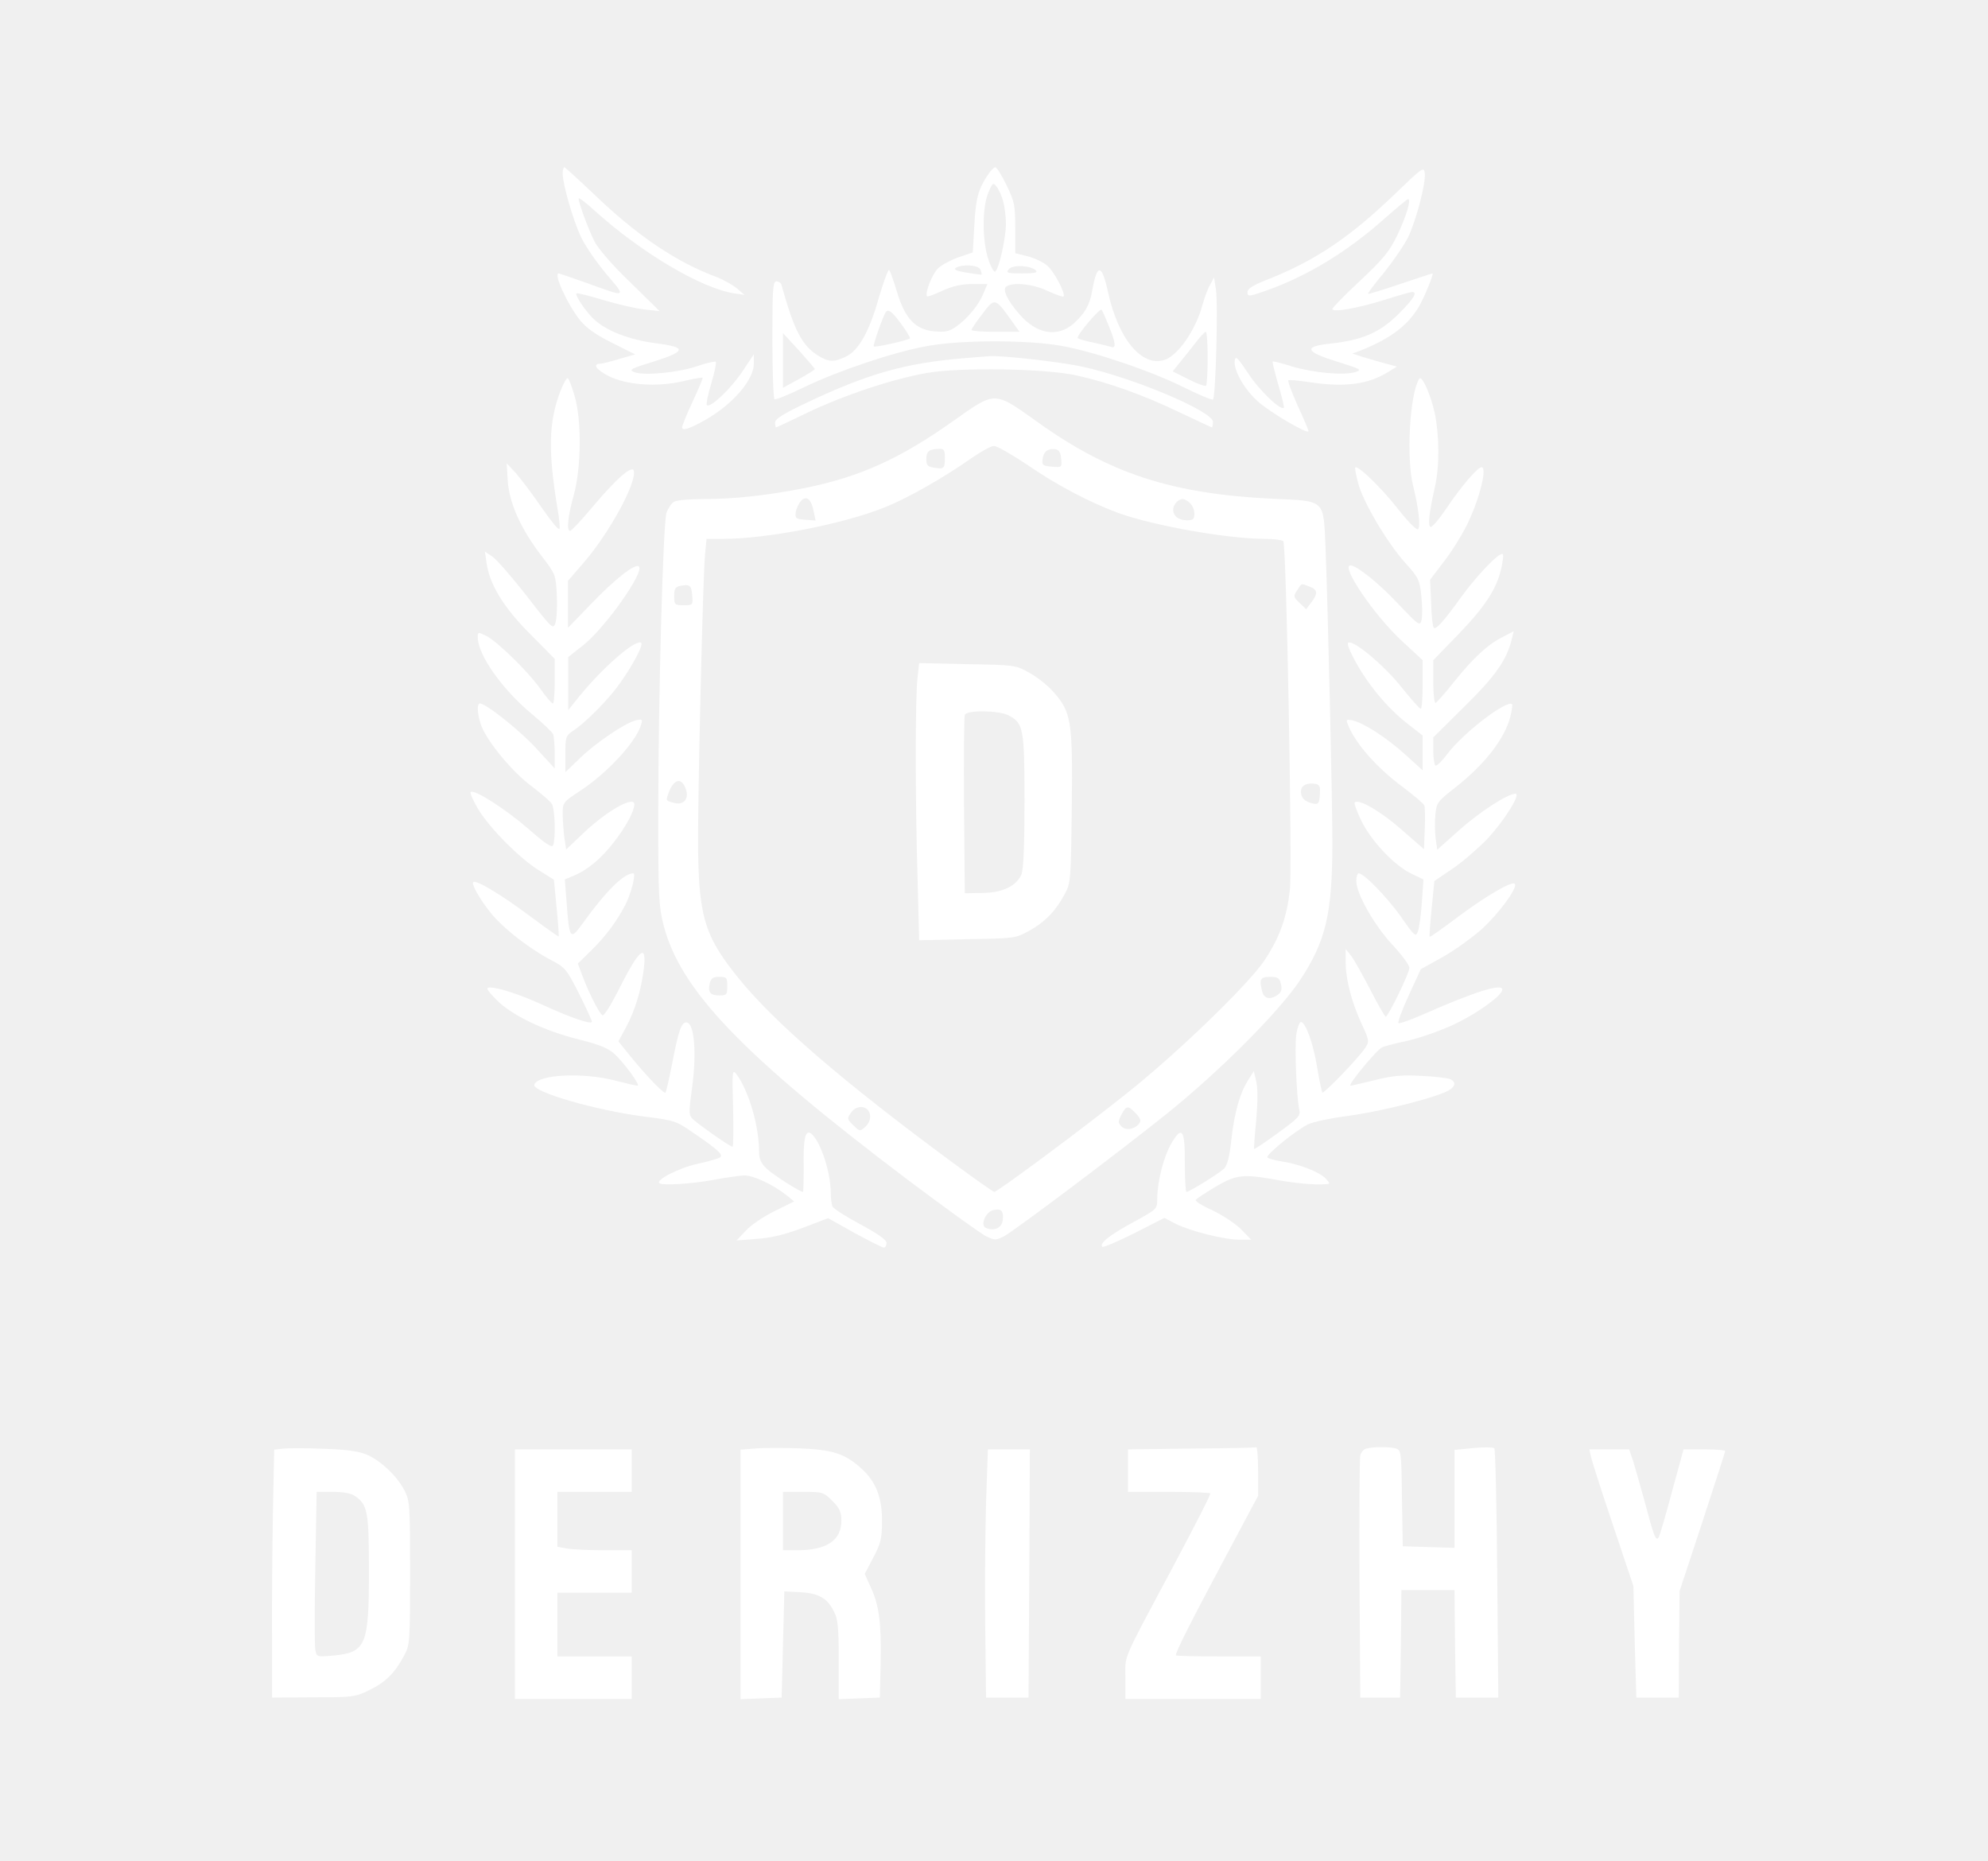
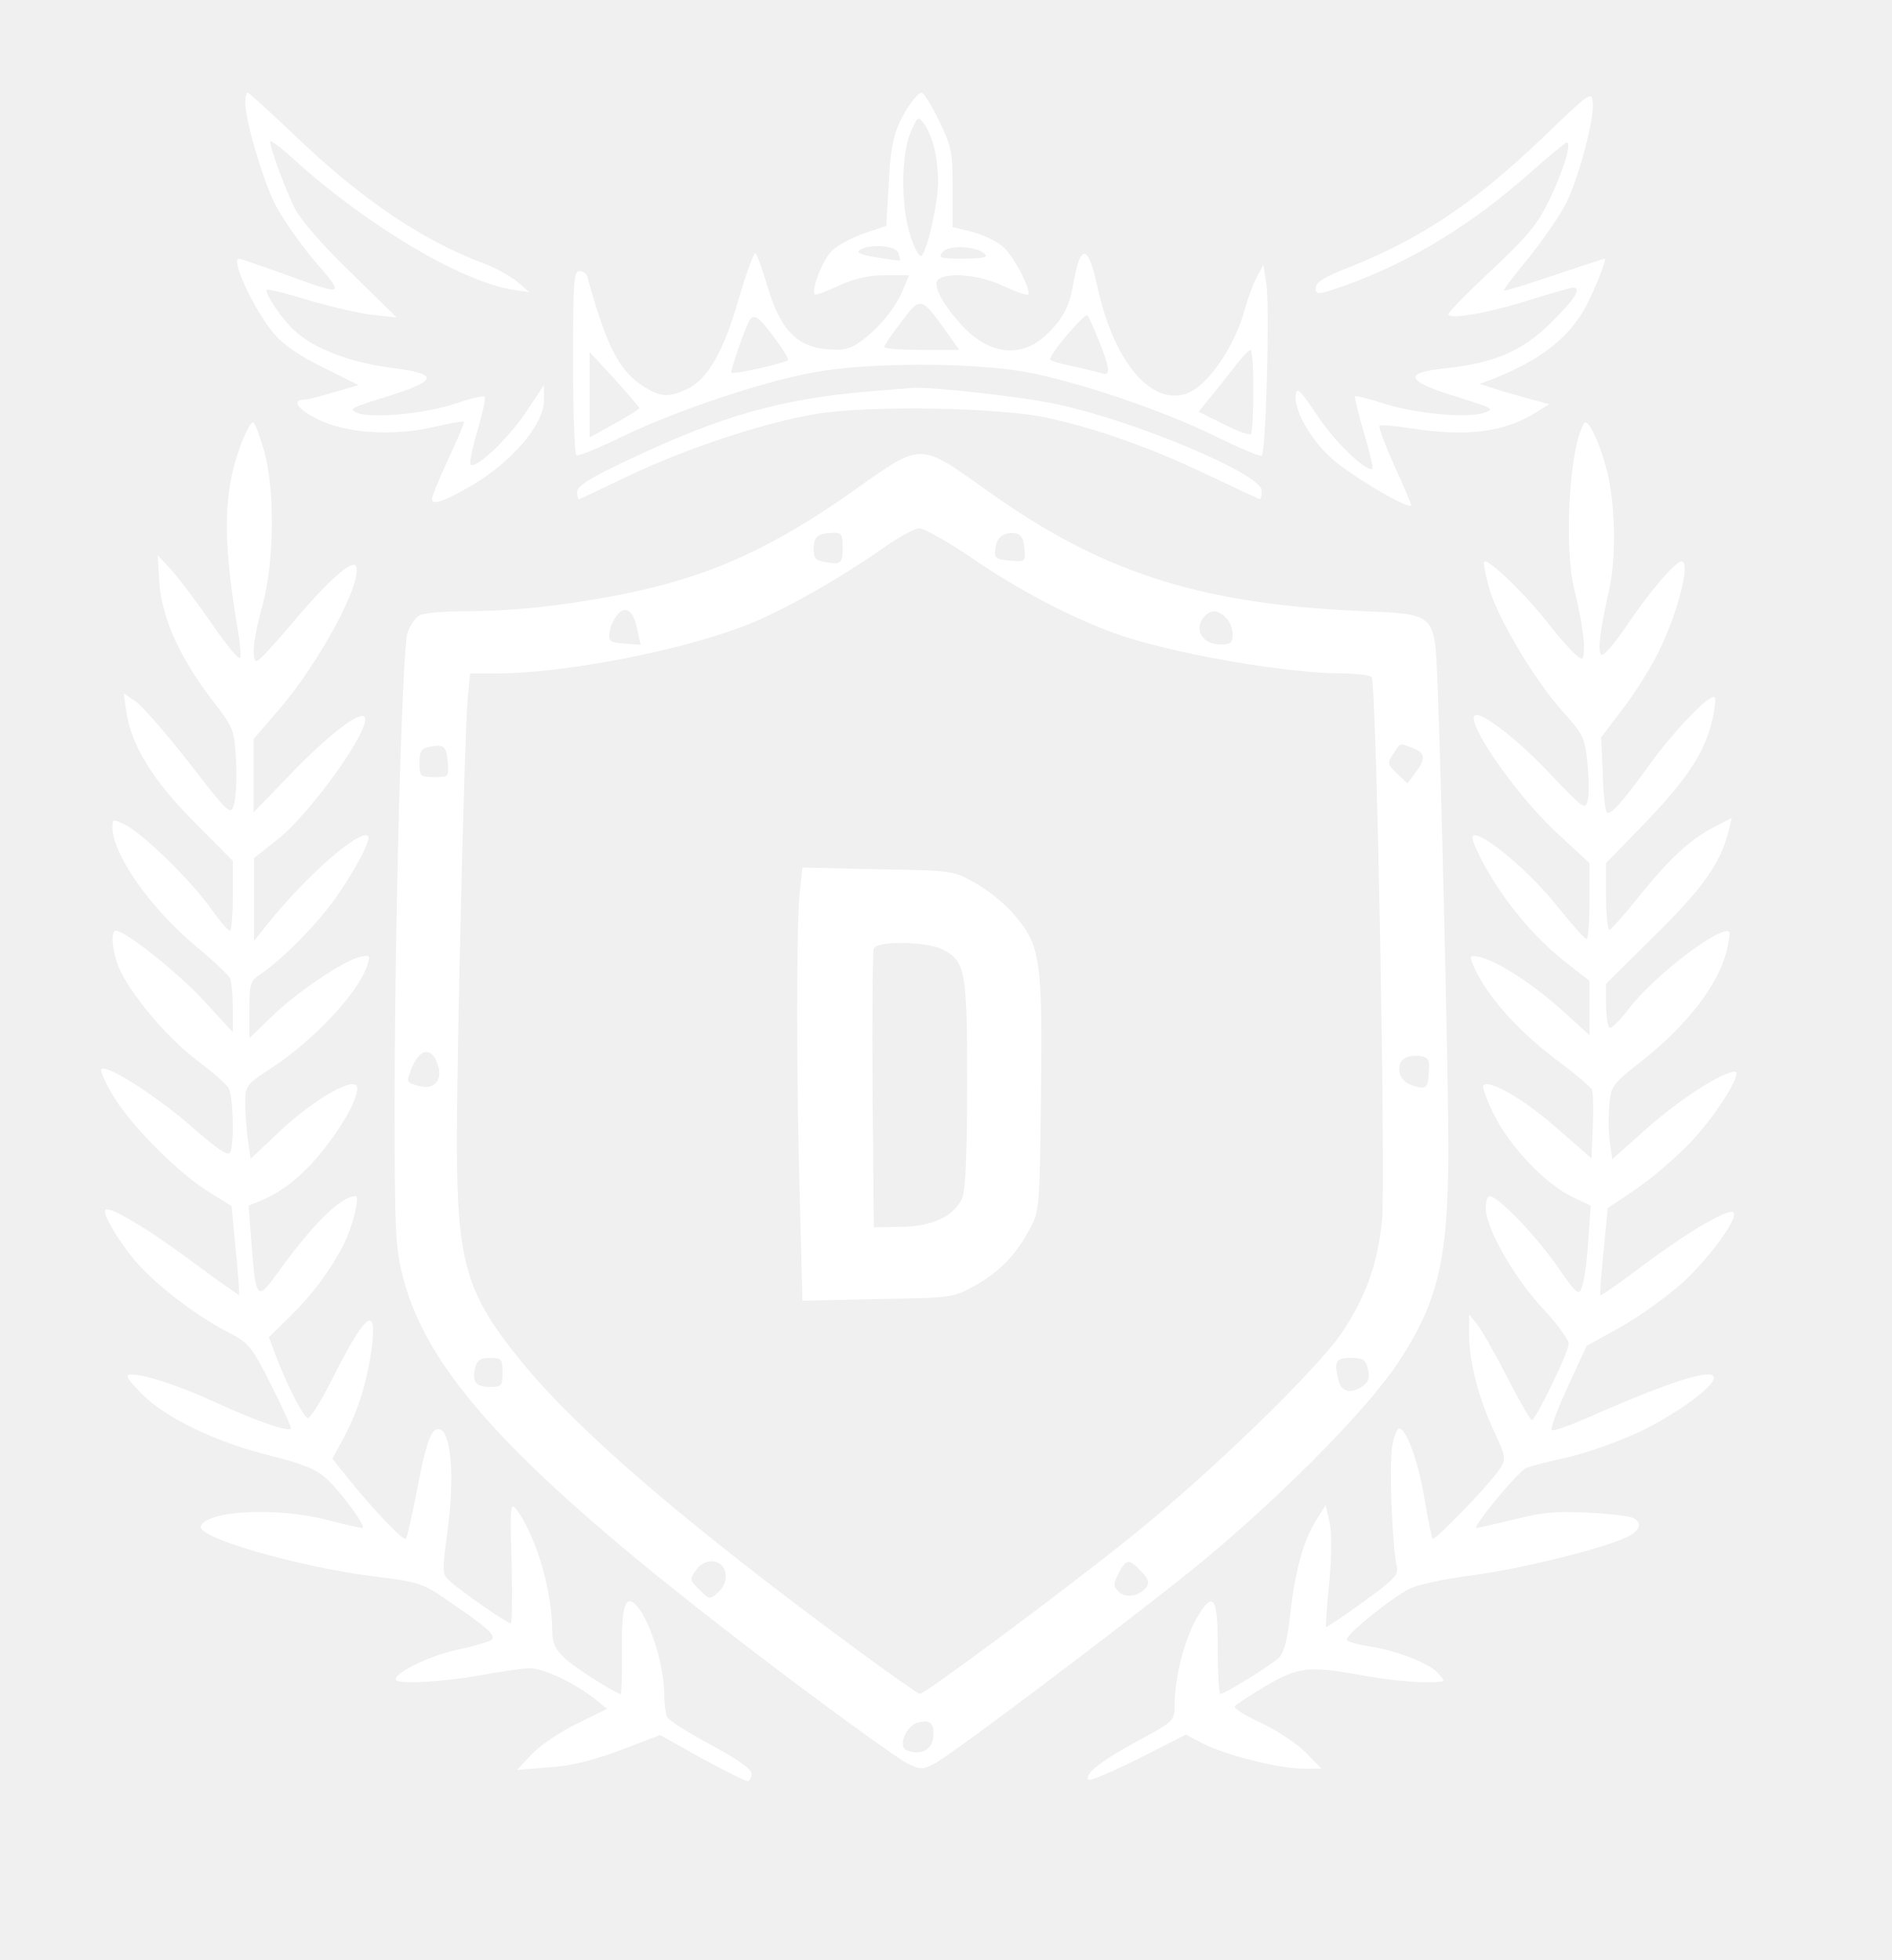
- <svg xmlns="http://www.w3.org/2000/svg" version="1.0" width="749pt" height="701pt" viewBox="0 0 749 701" preserveAspectRatio="xMidYMid meet">
-   <g transform="translate(0,701) scale(0.1,-0.1)" fill="#FFF" stroke="none">
+ <svg xmlns="http://www.w3.org/2000/svg" preserveAspectRatio="xMidYMid meet" viewBox="152.886 40.658 455.852 472.474" version="1.0" style="max-height: 500px" width="455.852" height="472.474">
+   <g stroke="none" fill="#FFF" transform="translate(0,701) scale(0.1,-0.1)">
    <path d="M2120 6357 c0 -42 39 -176 69 -240 16 -34 60 -97 96 -140 77 -90 79 -89 -83 -30 -51 18 -95 33 -97 33 -21 0 34 -119 81 -177 24 -30 61 -55 121 -85 l86 -43 -59 -17 c-33 -10 -64 -18 -71 -18 -32 0 -18 -22 29 -46 69 -35 182 -43 282 -20 38 9 71 15 73 13 2 -2 -15 -42 -37 -89 -22 -47 -40 -91 -40 -98 0 -15 30 -5 94 32 99 58 176 148 176 207 l0 36 -44 -66 c-43 -64 -121 -138 -133 -125 -3 3 4 40 17 82 12 41 20 78 17 81 -3 3 -34 -4 -69 -16 -73 -25 -202 -37 -238 -23 -22 9 -15 13 70 39 127 40 129 55 10 70 -99 13 -187 47 -233 91 -31 29 -72 91 -65 97 2 2 49 -9 103 -26 55 -16 124 -32 155 -35 l55 -6 -111 109 c-65 62 -121 127 -134 153 -23 45 -60 146 -60 162 0 6 28 -16 62 -47 173 -156 398 -290 523 -310 l40 -6 -29 25 c-16 13 -50 32 -75 42 -153 56 -303 158 -466 315 -57 54 -106 99 -109 99 -3 0 -6 -11 -6 -23z" />
    <path d="M3723 6353 c-37 -55 -47 -90 -52 -191 l-6 -103 -53 -18 c-29 -10 -64 -29 -77 -41 -23 -22 -52 -96 -42 -106 2 -3 28 7 58 21 38 17 71 25 112 25 l57 0 -15 -36 c-18 -44 -59 -93 -102 -124 -27 -19 -42 -22 -85 -18 -70 7 -109 49 -139 150 -12 40 -25 77 -29 81 -3 4 -21 -43 -39 -105 -36 -128 -76 -199 -125 -222 -44 -21 -64 -20 -103 4 -61 37 -92 97 -139 268 -2 6 -10 12 -19 12 -13 0 -15 -29 -15 -219 0 -121 4 -222 8 -225 5 -3 55 18 113 46 129 62 334 131 460 154 128 24 380 24 509 1 126 -23 338 -95 462 -157 55 -27 104 -48 108 -45 10 6 20 361 11 415 l-7 45 -16 -30 c-9 -16 -21 -50 -28 -75 -25 -93 -92 -190 -143 -206 -86 -27 -174 79 -213 258 -23 105 -41 106 -59 3 -9 -54 -28 -86 -70 -124 -61 -53 -139 -40 -203 34 -47 53 -67 96 -50 106 26 17 101 9 155 -17 30 -14 57 -23 60 -21 9 9 -34 92 -60 115 -14 13 -47 29 -73 36 l-49 12 0 95 c0 87 -3 100 -33 162 -18 37 -37 67 -42 67 -5 0 -17 -12 -27 -27z m57 -103 c5 -19 10 -57 10 -84 0 -50 -25 -165 -40 -179 -4 -5 -16 15 -26 45 -24 71 -24 198 0 253 16 38 18 39 32 20 8 -10 19 -35 24 -55z m-86 -256 c4 -9 5 -18 4 -19 -2 0 -27 3 -57 8 -37 6 -50 12 -40 18 25 15 86 11 93 -7z m209 -3 c8 -8 -7 -11 -52 -11 -57 0 -62 2 -50 16 15 18 83 14 102 -5z m-94 -186 l32 -45 -90 0 c-50 0 -91 3 -91 7 0 3 18 31 41 60 46 62 48 62 108 -22z m369 -24 c25 -61 28 -85 9 -78 -7 2 -38 10 -70 17 -31 6 -57 14 -57 17 0 15 84 113 90 106 4 -4 16 -32 28 -62z m-783 9 c21 -28 36 -53 33 -55 -7 -7 -132 -35 -136 -30 -4 3 33 109 44 127 10 16 23 7 59 -42z m1155 -128 c0 -54 -3 -101 -6 -105 -4 -3 -33 7 -66 24 l-60 30 26 32 c15 18 41 51 59 74 17 23 35 42 40 43 4 0 7 -44 7 -98z m-1480 -42 c0 -3 -27 -20 -60 -38 l-60 -33 0 103 0 103 60 -65 c32 -36 59 -67 60 -70z" />
    <path d="M5250 6274 c-165 -158 -294 -245 -467 -314 -62 -24 -83 -37 -83 -51 0 -17 5 -17 73 7 158 57 303 146 444 271 45 40 85 73 88 73 13 0 -7 -66 -41 -137 -29 -60 -51 -87 -139 -170 -58 -54 -105 -102 -105 -107 0 -14 98 3 198 35 51 16 97 29 102 29 22 0 7 -25 -52 -84 -71 -70 -137 -98 -261 -111 -98 -11 -88 -31 33 -68 89 -28 93 -30 65 -39 -43 -13 -160 -2 -239 22 -37 12 -69 20 -71 18 -2 -2 8 -41 21 -87 14 -46 23 -85 21 -87 -12 -12 -94 67 -134 129 -40 60 -48 68 -51 49 -5 -36 35 -108 88 -155 46 -41 190 -126 190 -111 0 3 -18 47 -41 96 -22 50 -38 92 -35 95 2 3 36 0 75 -6 135 -21 223 -10 300 37 l34 21 -59 16 c-32 9 -70 20 -84 25 l-25 8 30 11 c113 45 178 94 221 166 21 36 57 125 51 125 -2 0 -56 -18 -122 -40 -65 -22 -120 -39 -121 -37 -2 2 26 39 62 82 35 44 76 104 90 133 31 66 66 202 62 239 -3 27 -8 23 -118 -83z" />
    <path d="M3625 5660 c-214 -18 -357 -59 -577 -163 -96 -45 -128 -65 -128 -79 0 -10 2 -18 4 -18 2 0 55 25 117 55 138 66 320 127 451 150 125 22 452 17 567 -10 121 -27 248 -73 380 -136 68 -32 125 -59 127 -59 2 0 4 9 4 21 0 39 -302 167 -494 208 -82 18 -314 44 -351 39 -5 0 -50 -4 -100 -8z" />
    <path d="M2110 5533 c-43 -115 -45 -223 -10 -436 7 -37 10 -73 8 -79 -3 -7 -32 29 -66 78 -34 50 -78 108 -97 130 l-36 39 4 -67 c6 -84 50 -182 128 -283 53 -69 53 -71 57 -150 2 -44 -1 -91 -6 -104 -8 -23 -15 -16 -109 106 -56 71 -114 138 -129 147 l-27 18 6 -42 c11 -81 64 -168 164 -268 l93 -94 0 -84 c0 -46 -3 -84 -7 -84 -5 0 -26 25 -47 55 -49 68 -160 176 -203 199 -33 16 -33 16 -33 -6 1 -66 93 -196 204 -288 41 -34 77 -68 80 -76 3 -9 6 -41 6 -72 l0 -57 -67 73 c-59 66 -192 172 -215 172 -13 0 -9 -48 7 -88 27 -64 118 -172 188 -224 37 -28 72 -58 77 -68 11 -20 14 -129 4 -154 -4 -11 -28 4 -96 64 -86 74 -203 149 -215 136 -3 -3 9 -31 28 -63 42 -71 157 -187 230 -232 l56 -35 10 -105 c6 -58 9 -107 8 -109 -1 -1 -51 34 -110 78 -104 78 -202 137 -212 127 -8 -8 28 -70 70 -121 48 -57 145 -132 222 -172 54 -28 59 -34 106 -126 27 -54 49 -102 49 -107 0 -12 -80 15 -182 62 -82 38 -169 67 -202 67 -17 0 -13 -8 24 -46 58 -59 179 -117 312 -150 80 -20 110 -33 135 -56 39 -37 97 -118 85 -118 -5 0 -44 9 -87 20 -121 31 -290 22 -302 -16 -9 -27 229 -96 412 -120 115 -14 123 -17 185 -60 91 -62 115 -83 104 -93 -5 -5 -43 -16 -85 -25 -69 -15 -158 -60 -145 -73 10 -10 120 -3 203 12 46 9 98 16 116 17 34 1 109 -34 161 -75 l28 -23 -73 -36 c-41 -20 -90 -53 -109 -74 l-35 -37 75 6 c53 3 106 16 173 41 l97 37 100 -56 c55 -30 105 -55 110 -55 6 0 10 8 10 18 0 11 -32 34 -99 70 -54 29 -102 59 -105 68 -3 9 -6 31 -6 49 0 79 -38 194 -73 224 -23 18 -31 -17 -29 -126 0 -51 -1 -93 -3 -93 -11 0 -114 65 -137 88 -20 19 -28 36 -28 61 0 99 -38 229 -85 294 -16 21 -17 13 -13 -125 2 -82 1 -148 -2 -148 -9 0 -119 77 -146 101 -20 18 -20 21 -6 126 17 127 8 236 -20 241 -20 4 -32 -29 -57 -162 -11 -54 -21 -100 -24 -102 -6 -6 -78 70 -136 142 l-41 51 29 54 c34 63 57 140 67 222 11 98 -19 71 -100 -91 -26 -51 -51 -90 -56 -87 -13 8 -51 84 -75 147 l-18 48 51 50 c55 54 97 111 130 175 21 43 39 115 28 115 -36 0 -104 -68 -191 -189 -46 -64 -50 -60 -60 76 l-7 90 31 13 c54 22 107 66 155 129 44 56 76 116 76 141 0 33 -99 -22 -184 -101 l-73 -69 -7 47 c-3 25 -6 65 -6 88 0 41 2 44 63 84 102 66 213 185 232 250 7 22 5 23 -21 17 -41 -11 -152 -86 -211 -144 l-53 -51 0 68 c0 64 2 70 28 87 48 32 133 117 177 179 49 69 89 144 81 153 -19 18 -150 -96 -243 -213 l-32 -40 0 100 0 100 56 44 c83 66 232 276 210 297 -13 13 -92 -49 -179 -140 l-88 -91 0 88 0 89 63 73 c94 110 195 295 185 341 -5 24 -65 -28 -155 -135 -42 -50 -80 -91 -85 -91 -14 0 -9 54 14 136 28 104 30 279 3 372 -10 34 -21 65 -26 67 -4 3 -17 -21 -29 -52z" />
    <path d="M5347 5583 c-36 -58 -49 -300 -23 -403 21 -83 29 -157 18 -164 -6 -3 -40 32 -76 78 -60 77 -151 165 -160 155 -2 -2 3 -29 11 -59 18 -70 108 -223 178 -301 50 -55 54 -65 60 -124 4 -36 4 -76 1 -90 -6 -25 -10 -22 -89 61 -72 77 -156 144 -179 144 -38 0 88 -186 192 -283 l80 -74 0 -91 c0 -51 -3 -92 -7 -92 -5 0 -36 36 -71 79 -61 78 -170 171 -199 171 -10 0 -5 -18 21 -67 47 -88 121 -178 196 -237 l60 -47 0 -65 0 -66 -65 59 c-71 64 -154 118 -198 129 -24 5 -26 4 -20 -12 26 -71 109 -166 211 -241 40 -30 75 -60 78 -67 3 -7 4 -47 2 -89 l-3 -76 -85 74 c-77 68 -161 117 -176 102 -3 -3 8 -35 26 -71 38 -76 123 -166 187 -197 l46 -22 -6 -86 c-3 -47 -10 -97 -15 -110 -8 -22 -12 -19 -64 56 -52 73 -139 163 -159 163 -5 0 -9 -13 -9 -29 0 -47 66 -164 135 -239 36 -38 65 -78 65 -88 0 -20 -80 -184 -89 -184 -3 0 -30 46 -59 103 -29 56 -61 113 -72 127 l-20 25 0 -50 c0 -65 23 -153 61 -234 28 -60 28 -65 13 -88 -23 -36 -156 -174 -162 -169 -2 3 -11 44 -19 92 -14 90 -44 174 -62 174 -5 0 -13 -21 -17 -46 -7 -48 1 -239 11 -284 6 -23 -3 -32 -80 -88 -48 -35 -88 -62 -90 -60 -1 2 2 51 8 109 6 68 6 119 0 145 l-9 39 -22 -35 c-31 -49 -51 -120 -63 -225 -6 -61 -15 -95 -27 -107 -18 -18 -131 -88 -142 -88 -3 0 -6 47 -6 104 1 130 -10 148 -50 80 -30 -51 -53 -142 -54 -209 0 -40 0 -40 -90 -89 -90 -49 -129 -80 -117 -93 4 -3 58 20 120 51 l114 58 42 -22 c56 -28 183 -60 240 -60 l45 0 -38 39 c-21 21 -69 53 -107 71 -38 17 -67 35 -64 40 2 4 36 26 74 49 79 46 103 49 227 27 75 -14 145 -20 188 -17 18 1 18 2 1 21 -21 24 -103 56 -168 65 -26 4 -49 11 -52 15 -6 10 105 100 152 124 18 9 82 23 143 31 111 14 303 60 373 90 39 16 48 38 20 50 -10 4 -59 10 -108 12 -72 4 -108 1 -175 -16 -46 -11 -88 -21 -92 -21 -13 0 100 137 120 145 9 4 55 16 102 26 46 11 125 39 175 63 88 43 175 107 175 128 0 25 -105 -8 -304 -96 -44 -19 -83 -33 -87 -30 -4 2 13 49 38 103 l46 100 83 46 c46 26 112 74 148 106 63 58 131 150 124 168 -5 17 -105 -41 -215 -123 -57 -43 -105 -77 -107 -75 -1 2 2 50 8 107 l10 103 68 46 c37 25 96 76 131 112 64 68 128 171 107 171 -30 0 -134 -68 -211 -136 l-84 -75 -6 42 c-3 23 -4 64 -1 90 4 45 8 50 77 104 108 85 184 182 205 264 6 23 9 45 7 48 -19 18 -181 -105 -242 -185 -21 -28 -42 -49 -47 -46 -4 3 -8 28 -8 56 l0 50 118 117 c116 114 159 175 178 254 l7 29 -42 -22 c-56 -28 -110 -78 -183 -169 -33 -42 -65 -77 -69 -79 -5 -2 -9 33 -9 78 l0 83 99 102 c103 108 144 173 160 257 7 42 6 46 -8 38 -25 -14 -95 -89 -145 -158 -66 -92 -96 -125 -104 -117 -4 3 -9 46 -10 94 l-4 87 51 67 c29 37 67 98 86 136 47 93 80 221 57 221 -15 0 -79 -75 -131 -153 -29 -43 -56 -75 -62 -72 -10 7 -4 56 17 150 18 77 17 192 0 277 -16 72 -49 147 -59 131z" />
    <path d="M3594 5426 c-202 -144 -355 -213 -564 -255 -137 -27 -263 -41 -378 -41 -51 0 -102 -4 -112 -10 -10 -5 -23 -25 -29 -42 -13 -41 -31 -704 -31 -1144 0 -298 2 -339 20 -409 63 -245 297 -489 922 -961 141 -106 273 -201 293 -211 34 -16 37 -16 68 0 45 25 429 314 610 459 203 163 425 386 504 504 98 148 122 249 123 514 0 164 -17 895 -26 1118 -8 182 1 174 -196 183 -384 18 -619 95 -893 292 -160 114 -154 114 -311 3z m275 -166 c114 -79 240 -144 346 -183 134 -48 407 -96 547 -97 37 0 69 -4 73 -9 12 -20 34 -1214 25 -1310 -11 -106 -39 -183 -96 -269 -61 -91 -324 -345 -509 -493 -173 -139 -497 -379 -509 -379 -4 0 -75 50 -159 112 -412 304 -670 526 -807 696 -128 159 -149 233 -150 517 0 215 18 977 26 1073 l6 62 63 0 c164 0 453 56 609 119 85 34 221 111 326 185 36 25 74 46 85 46 11 0 67 -32 124 -70z m-309 27 c0 -42 -3 -45 -40 -39 -25 4 -30 9 -30 32 0 30 10 38 48 39 18 1 22 -4 22 -32z m438 -5 c3 -33 3 -33 -35 -30 -34 3 -38 6 -35 28 3 28 19 41 47 38 15 -2 21 -12 23 -36z m-932 -200 l7 -33 -39 3 c-35 3 -39 5 -36 28 2 14 11 33 20 43 20 22 39 7 48 -41z m1418 32 c9 -8 16 -26 16 -40 0 -20 -5 -24 -28 -24 -31 0 -52 16 -52 40 0 19 19 40 36 40 7 0 20 -7 28 -16z m-1876 -347 c3 -36 3 -37 -32 -37 -34 0 -36 2 -36 34 0 28 4 35 23 39 36 7 42 2 45 -36z m2326 33 c31 -11 32 -26 6 -60 l-19 -25 -25 24 c-23 22 -24 25 -9 47 18 28 14 27 47 14z m-2350 -763 c13 -36 -8 -61 -43 -52 -34 9 -33 8 -21 41 20 51 49 56 64 11z m2389 -15 c-2 -43 -6 -46 -40 -35 -18 6 -29 18 -31 33 -4 27 14 41 48 38 21 -3 25 -8 23 -36z m-2233 -727 c0 -32 -2 -35 -29 -35 -35 0 -45 12 -37 46 5 19 13 24 36 24 28 0 30 -3 30 -35z m2086 8 c5 -19 2 -30 -11 -40 -28 -20 -52 -16 -59 10 -13 48 -8 57 29 57 29 0 36 -4 41 -27z m-1548 -494 c2 -16 -5 -32 -18 -44 -20 -18 -21 -18 -45 6 -24 23 -24 26 -9 47 22 33 68 27 72 -9z m1002 6 c18 -19 20 -27 11 -39 -18 -21 -50 -26 -66 -9 -13 13 -13 18 0 44 19 35 25 36 55 4z m-502 -401 c-3 -29 -31 -43 -63 -30 -23 8 -3 59 26 67 31 8 41 -2 37 -37z" />
    <path d="M3457 4458 c-9 -69 -9 -461 0 -756 l6 -234 181 4 c179 3 182 3 234 32 60 33 101 76 134 139 22 40 23 53 26 325 4 325 -2 359 -67 433 -21 25 -63 58 -92 74 -53 30 -56 30 -235 33 l-181 4 -6 -54z m343 -143 c56 -29 60 -49 60 -324 0 -170 -4 -258 -12 -276 -20 -44 -72 -68 -147 -69 l-66 -1 -3 330 c-1 181 0 336 3 342 7 19 129 17 165 -2z" />
    <path d="M1069 1553 l-36 -4 -5 -247 c-2 -136 -4 -346 -3 -467 l0 -220 156 1 c149 0 158 1 212 28 60 29 95 64 130 130 21 39 22 52 22 311 0 261 -1 271 -22 312 -29 54 -84 106 -136 131 -32 14 -72 21 -162 24 -66 3 -136 3 -156 1z m269 -179 c47 -33 52 -58 52 -284 0 -280 -11 -306 -138 -317 -58 -5 -59 -5 -64 22 -3 15 -3 155 0 311 l5 284 61 0 c40 0 70 -6 84 -16z" />
    <path d="M2843 1553 l-53 -4 0 -470 0 -470 78 3 77 3 5 200 5 200 60 -3 c69 -4 102 -22 127 -73 15 -28 18 -61 18 -182 l0 -148 78 3 77 3 3 134 c3 148 -6 216 -39 285 l-21 47 32 61 c28 53 33 71 33 137 1 91 -24 152 -81 202 -61 54 -107 68 -233 73 -63 2 -138 2 -166 -1z m293 -197 c27 -27 34 -42 34 -74 0 -75 -55 -112 -167 -112 l-53 0 0 110 0 110 76 0 c73 0 77 -1 110 -34z" />
    <path d="M4488 1553 l-238 -3 0 -80 0 -80 155 0 c85 0 155 -3 155 -6 0 -8 -48 -102 -150 -294 -186 -348 -170 -312 -170 -401 l0 -79 255 0 255 0 0 80 0 80 -160 0 c-88 0 -160 2 -160 4 0 14 54 121 174 346 l136 255 0 93 c0 50 -3 91 -7 90 -5 -2 -115 -4 -245 -5z" />
    <path d="M5148 1553 c-10 -2 -20 -14 -23 -26 -3 -12 -4 -222 -3 -467 l3 -445 75 0 75 0 3 203 2 202 100 0 100 0 2 -202 3 -203 80 0 80 0 -4 465 c-2 256 -7 469 -11 474 -5 4 -40 5 -79 1 l-71 -7 0 -184 0 -185 -97 3 -98 3 -3 181 c-2 178 -3 182 -25 188 -25 6 -83 6 -109 -1z" />
    <path d="M1940 1080 l0 -470 220 0 220 0 0 80 0 80 -140 0 -140 0 0 120 0 120 140 0 140 0 0 80 0 80 -102 0 c-57 0 -120 3 -140 6 l-38 7 0 103 0 104 140 0 140 0 0 80 0 80 -220 0 -220 0 0 -470z" />
    <path d="M3715 1348 c-3 -112 -5 -322 -3 -468 l3 -265 80 0 80 0 3 468 2 467 -79 0 -79 0 -7 -202z" />
    <path d="M5995 1519 c4 -17 41 -133 83 -257 l76 -227 5 -210 6 -210 80 0 80 0 1 200 2 201 86 261 c47 144 86 264 86 267 0 3 -35 6 -79 6 l-78 0 -43 -157 c-23 -87 -46 -165 -50 -173 -11 -19 -18 -1 -54 135 -15 55 -34 121 -42 148 l-16 47 -75 0 -75 0 7 -31z" />
  </g>
</svg>
